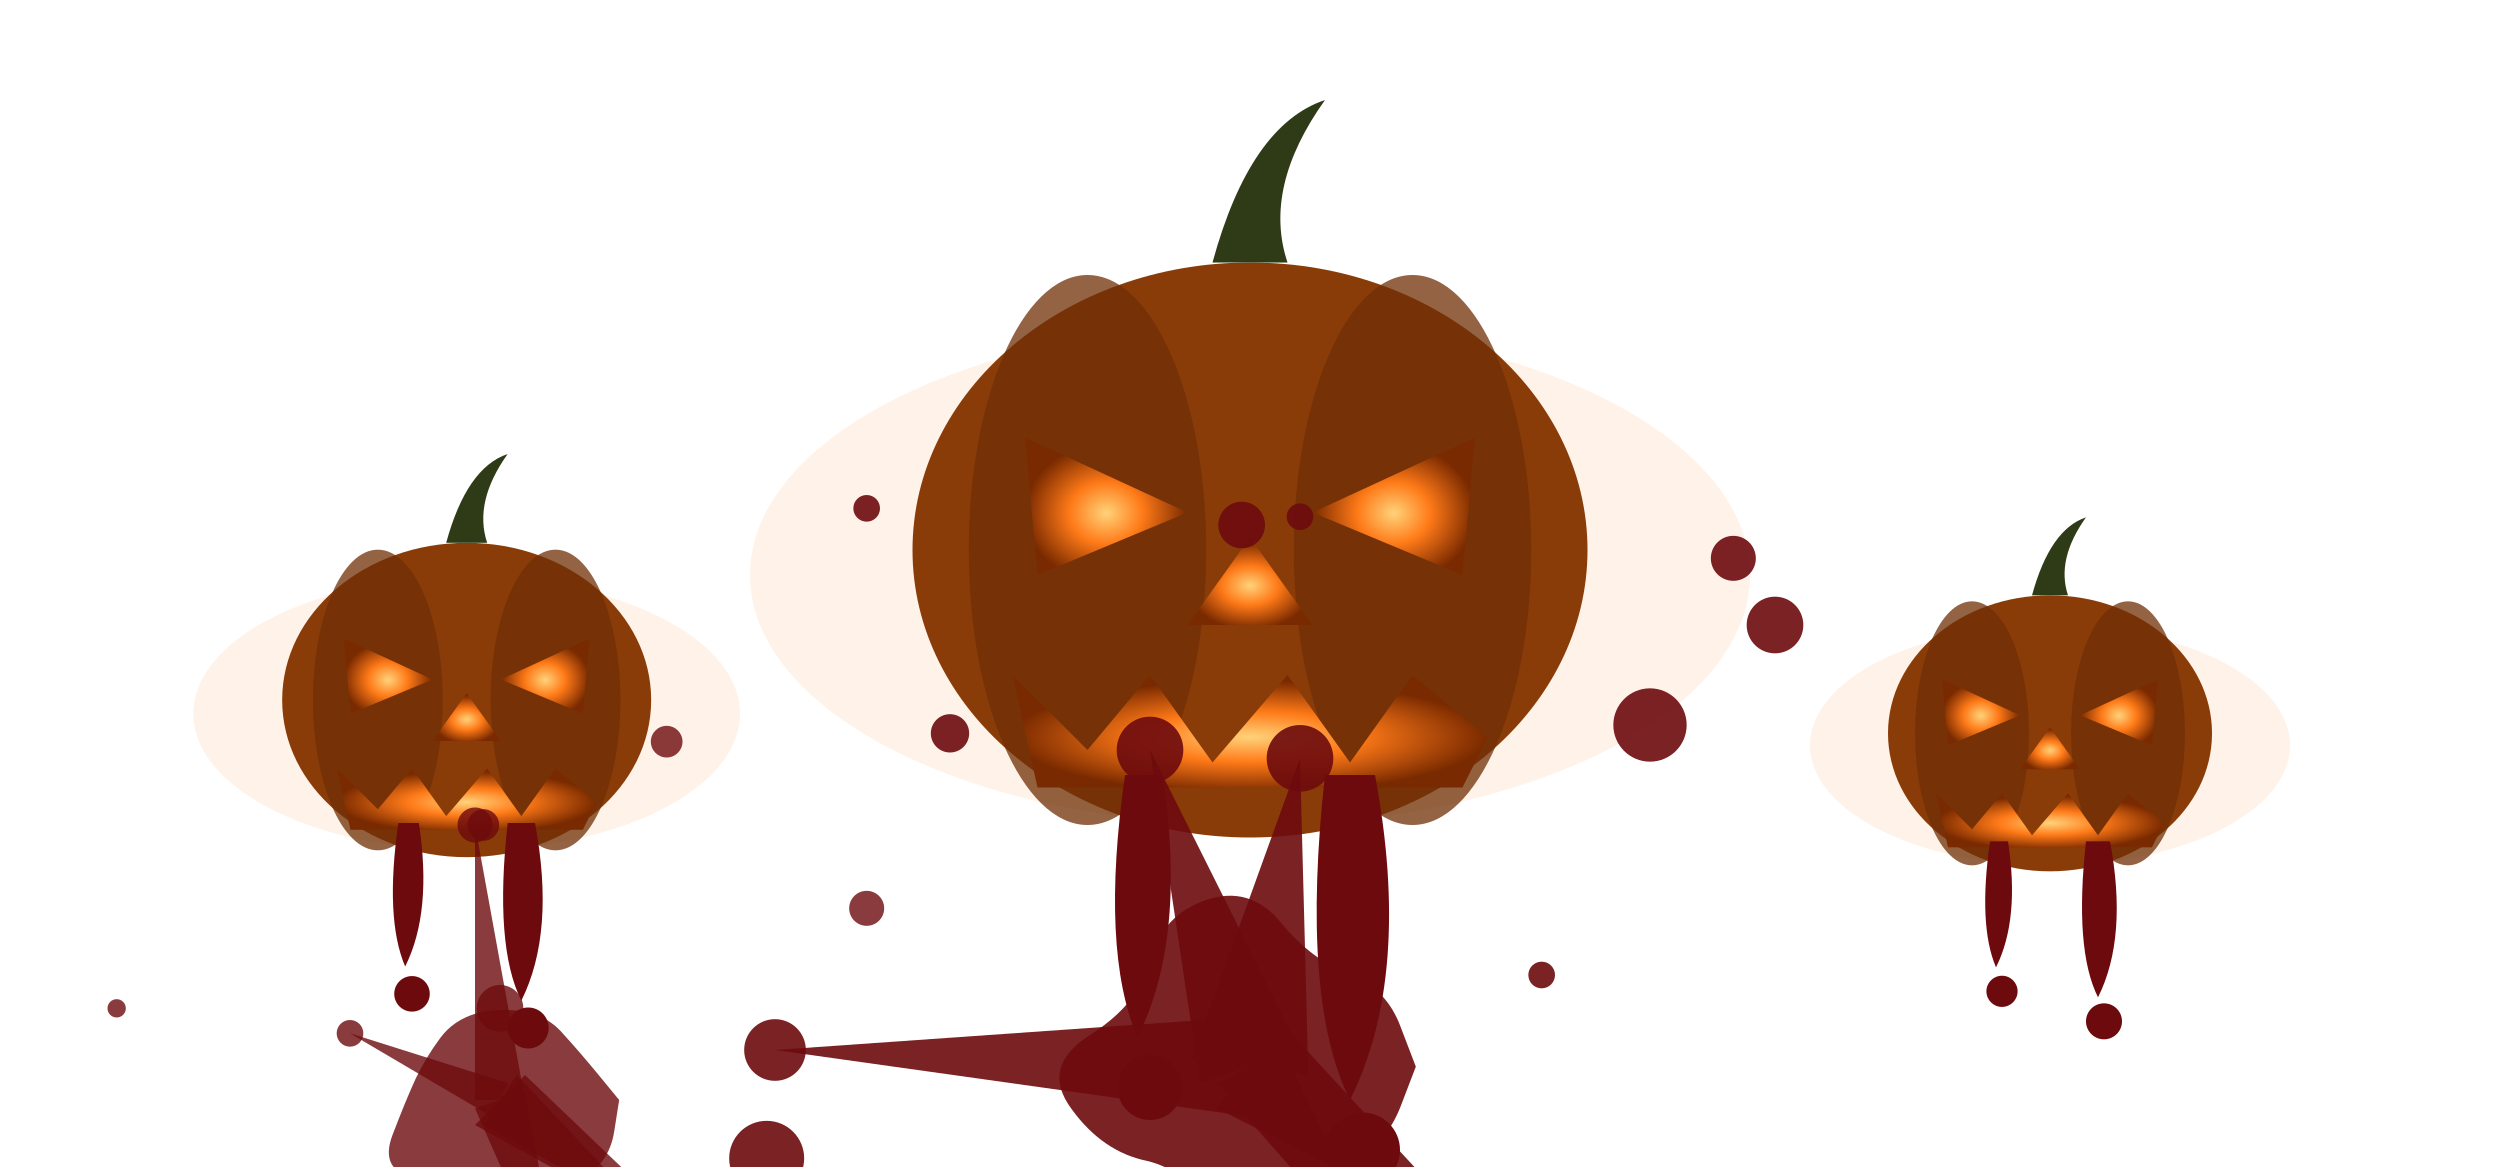
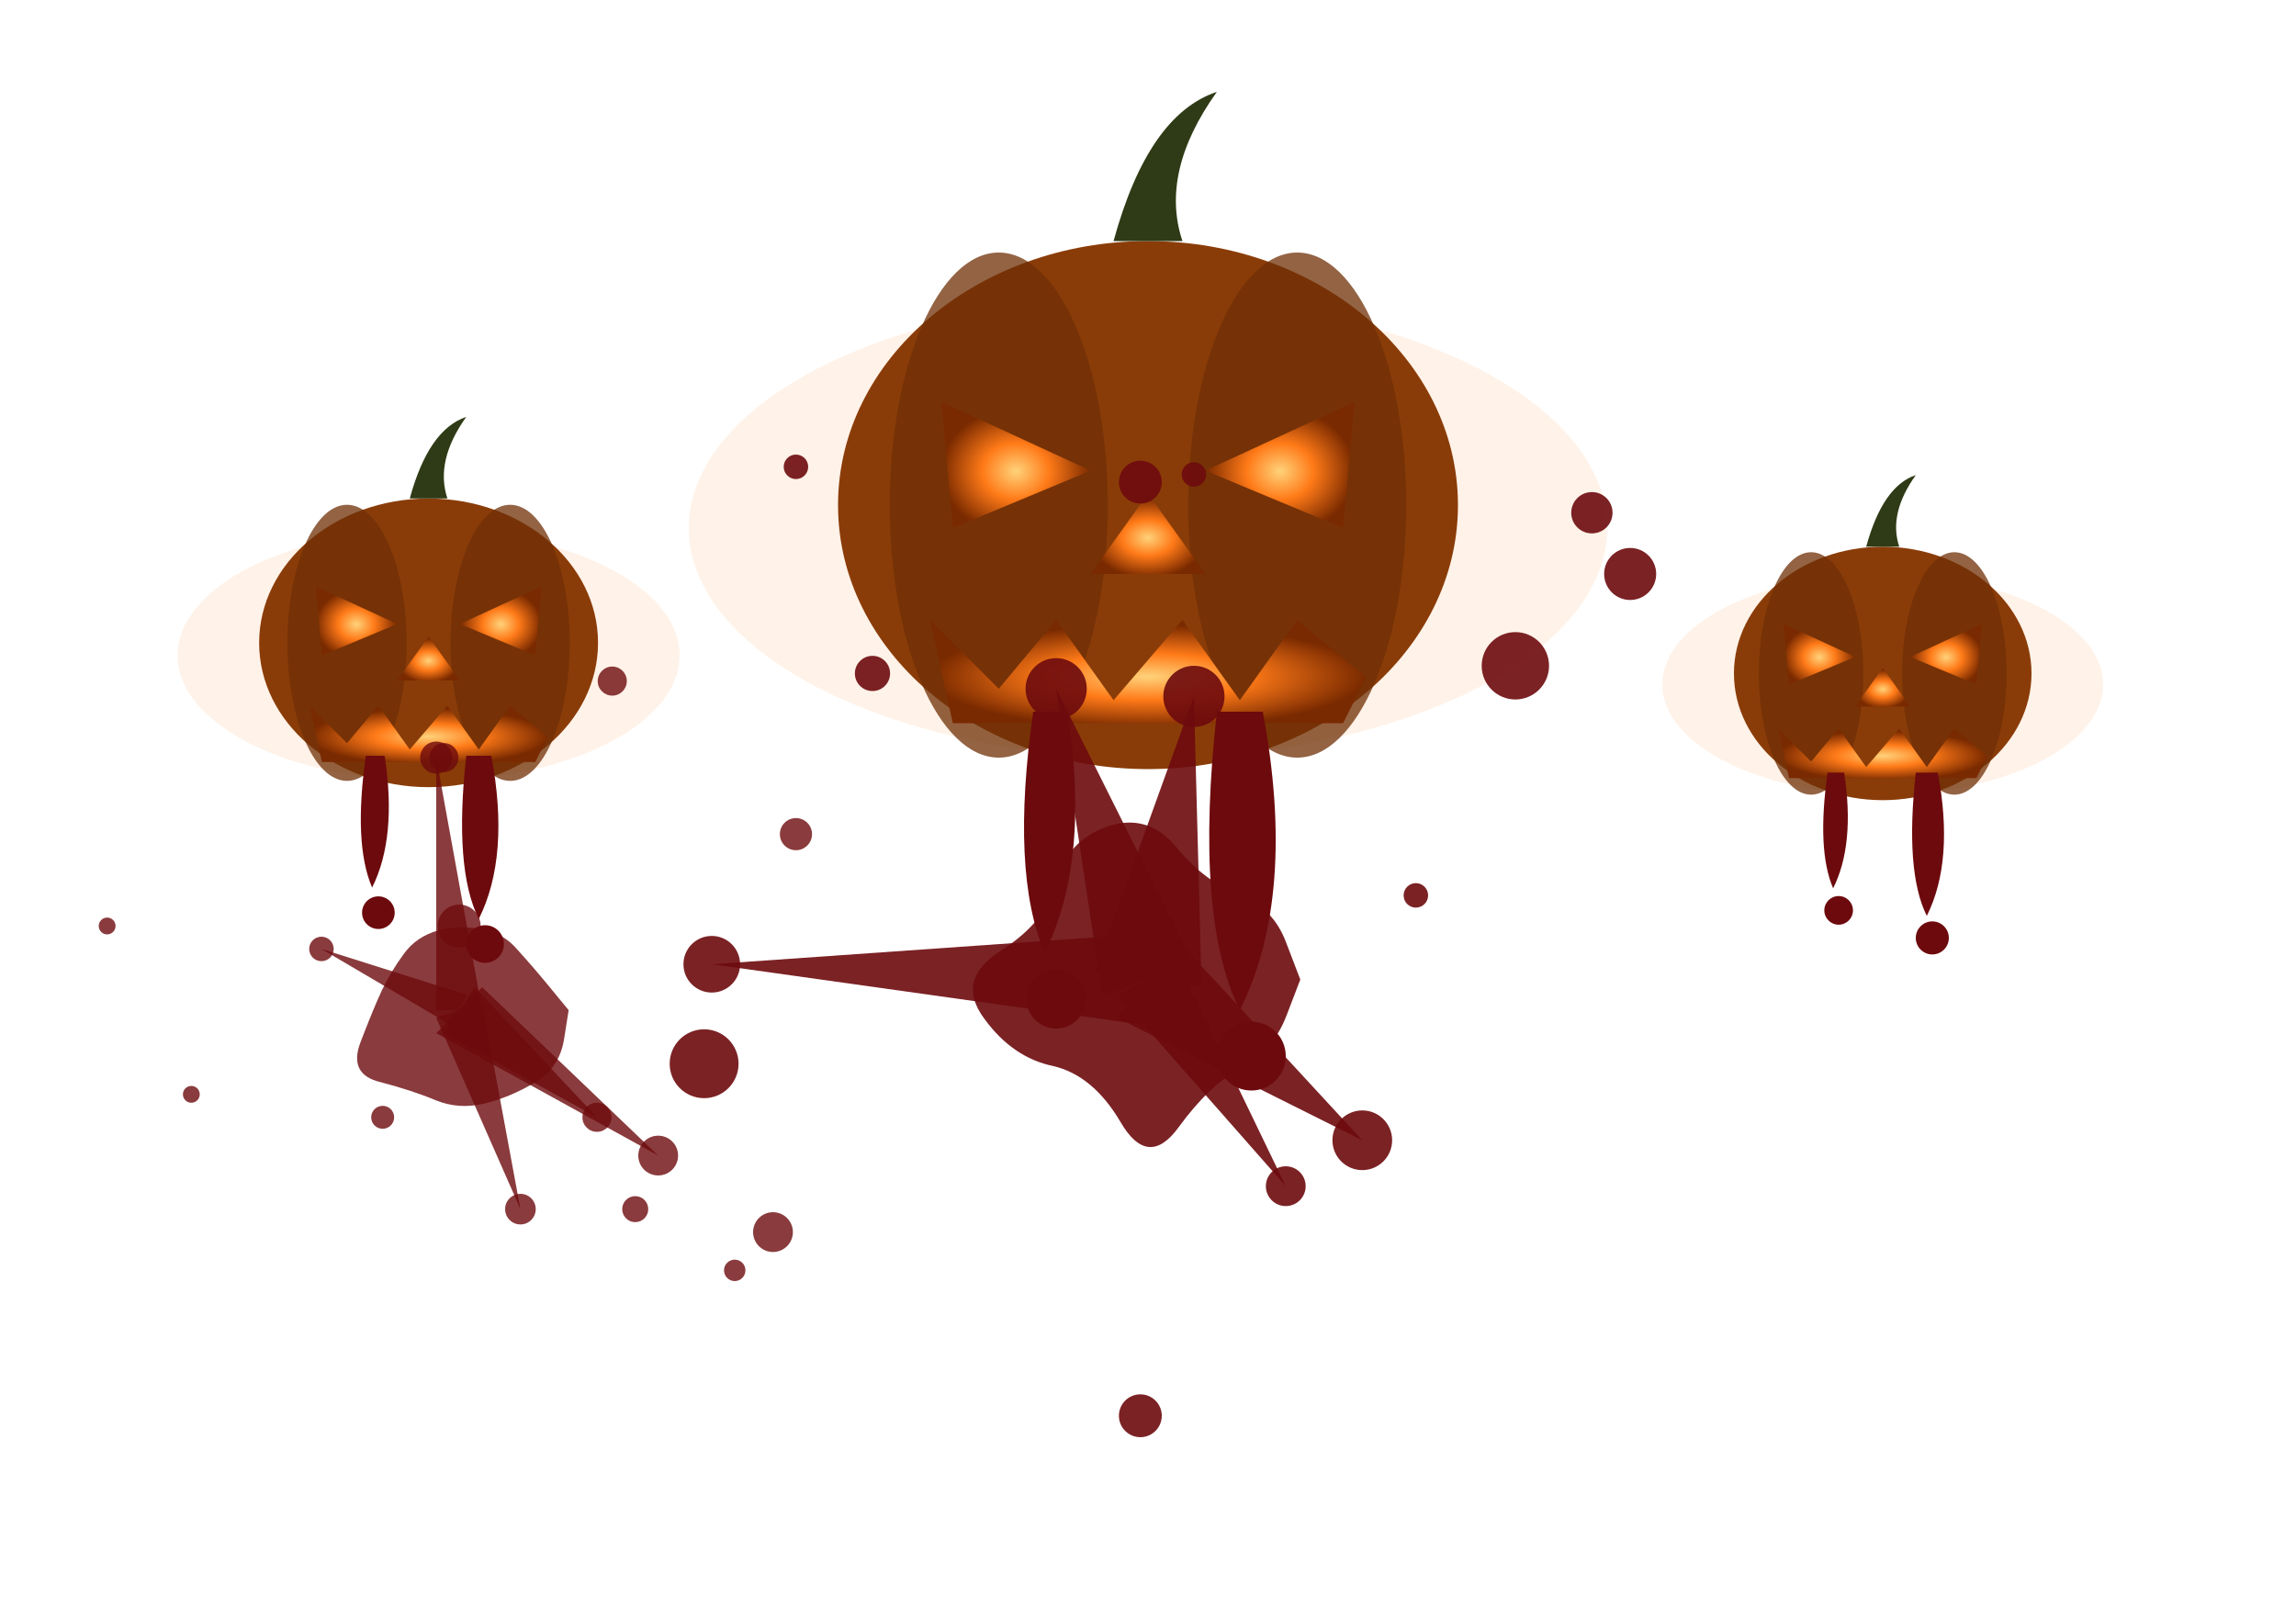
- <svg xmlns="http://www.w3.org/2000/svg" viewBox="0 0 300 140" width="300" height="140">
+ <svg xmlns="http://www.w3.org/2000/svg" viewBox="0 0 300 210" width="300" height="210">
  <defs>
    <radialGradient id="ld" cx=".5" cy=".55">
      <stop offset="0" stop-color="#ffd27a" />
      <stop offset=".45" stop-color="#ff7a18" />
      <stop offset="1" stop-color="#7a2a00" />
    </radialGradient>
  </defs>
  <g transform="translate(150,66) scale(1.5)">
    <ellipse cx="0" cy="2" rx="40" ry="20" fill="#ff7a18" opacity=".10" />
    <ellipse cx="0" cy="0" rx="27" ry="23" fill="#8a3c08" />
    <ellipse cx="-13" cy="0" rx="9.5" ry="22" fill="#6f2f06" opacity=".75" />
    <ellipse cx="13" cy="0" rx="9.5" ry="22" fill="#6f2f06" opacity=".75" />
    <path d="M-3 -23 q3 -11 9 -13 q-5 7 -3 13z" fill="#2f3b16" />
    <path d="M-18 -9 L-5 -3 L-17 2z" fill="url(#ld)" />
    <path d="M18 -9 L5 -3 L17 2z" fill="url(#ld)" />
    <path d="M0 -1 L5 6 L-5 6z" fill="url(#ld)" />
    <path d="M-19 10 L-13 16 L-8 10 L-3 17 L3 10 L8 17 L13 10 L19 15 L17 19 L-17 19z" fill="url(#ld)" />
    <path d="M-10 18 q-2 14 1 21 q4 -8 2 -21z" fill="#6d0a0d" />
    <path d="M6 18 q-2 18 2 26 q5 -10 2 -26z" fill="#6d0a0d" />
    <circle cx="-8" cy="43" r="2.6" fill="#6d0a0d" />
    <circle cx="9" cy="48" r="3" fill="#6d0a0d" />
  </g>
  <defs>
    <radialGradient id="le" cx=".5" cy=".55">
      <stop offset="0" stop-color="#ffd27a" />
      <stop offset=".45" stop-color="#ff7a18" />
      <stop offset="1" stop-color="#7a2a00" />
    </radialGradient>
  </defs>
  <g transform="translate(56,84) scale(0.82)">
    <ellipse cx="0" cy="2" rx="40" ry="20" fill="#ff7a18" opacity=".10" />
    <ellipse cx="0" cy="0" rx="27" ry="23" fill="#8a3c08" />
    <ellipse cx="-13" cy="0" rx="9.5" ry="22" fill="#6f2f06" opacity=".75" />
    <ellipse cx="13" cy="0" rx="9.5" ry="22" fill="#6f2f06" opacity=".75" />
    <path d="M-3 -23 q3 -11 9 -13 q-5 7 -3 13z" fill="#2f3b16" />
    <path d="M-18 -9 L-5 -3 L-17 2z" fill="url(#le)" />
    <path d="M18 -9 L5 -3 L17 2z" fill="url(#le)" />
    <path d="M0 -1 L5 6 L-5 6z" fill="url(#le)" />
    <path d="M-19 10 L-13 16 L-8 10 L-3 17 L3 10 L8 17 L13 10 L19 15 L17 19 L-17 19z" fill="url(#le)" />
    <path d="M-10 18 q-2 14 1 21 q4 -8 2 -21z" fill="#6d0a0d" />
    <path d="M6 18 q-2 18 2 26 q5 -10 2 -26z" fill="#6d0a0d" />
    <circle cx="-8" cy="43" r="2.6" fill="#6d0a0d" />
    <circle cx="9" cy="48" r="3" fill="#6d0a0d" />
  </g>
  <defs>
    <radialGradient id="lf" cx=".5" cy=".55">
      <stop offset="0" stop-color="#ffd27a" />
      <stop offset=".45" stop-color="#ff7a18" />
      <stop offset="1" stop-color="#7a2a00" />
    </radialGradient>
  </defs>
  <g transform="translate(246,88) scale(0.72)">
    <ellipse cx="0" cy="2" rx="40" ry="20" fill="#ff7a18" opacity=".10" />
    <ellipse cx="0" cy="0" rx="27" ry="23" fill="#8a3c08" />
    <ellipse cx="-13" cy="0" rx="9.5" ry="22" fill="#6f2f06" opacity=".75" />
    <ellipse cx="13" cy="0" rx="9.5" ry="22" fill="#6f2f06" opacity=".75" />
    <path d="M-3 -23 q3 -11 9 -13 q-5 7 -3 13z" fill="#2f3b16" />
    <path d="M-18 -9 L-5 -3 L-17 2z" fill="url(#lf)" />
    <path d="M18 -9 L5 -3 L17 2z" fill="url(#lf)" />
    <path d="M0 -1 L5 6 L-5 6z" fill="url(#lf)" />
    <path d="M-19 10 L-13 16 L-8 10 L-3 17 L3 10 L8 17 L13 10 L19 15 L17 19 L-17 19z" fill="url(#lf)" />
    <path d="M-10 18 q-2 14 1 21 q4 -8 2 -21z" fill="#6d0a0d" />
    <path d="M6 18 q-2 18 2 26 q5 -10 2 -26z" fill="#6d0a0d" />
    <circle cx="-8" cy="43" r="2.6" fill="#6d0a0d" />
    <circle cx="9" cy="48" r="3" fill="#6d0a0d" />
  </g>
  <path d="M169.9 128.0 Q169.9 128.0 168.1 132.7 Q166.3 137.4 162.1 139.6 Q158.0 141.8 154.0 147.3 Q150.0 152.8 146.4 146.6 Q142.8 140.5 137.6 139.3 Q132.3 138.2 128.6 133.1 Q124.8 128.0 130.8 124.2 Q136.8 120.4 138.1 115.1 Q139.5 109.8 144.7 108.0 Q150.0 106.2 153.7 110.7 Q157.4 115.2 161.9 116.9 Q166.4 118.6 168.1 123.3z" fill="#6d0a0d" opacity=".9" />
  <path d="M150 128 L156 126 L138 90 L144 130z" fill="#6d0a0d" opacity=".9" />
  <circle cx="138" cy="90" r="4.0" fill="#6d0a0d" opacity=".9" />
  <path d="M150 128 L146 130 L168 155 L154 126z" fill="#6d0a0d" opacity=".9" />
  <circle cx="168" cy="155" r="2.6" fill="#6d0a0d" opacity=".9" />
  <path d="M150 128 L150 122 L93 126 L150 134z" fill="#6d0a0d" opacity=".9" />
  <circle cx="93" cy="126" r="3.7" fill="#6d0a0d" opacity=".9" />
  <path d="M150 128 L157 129 L156 91 L143 127z" fill="#6d0a0d" opacity=".9" />
  <circle cx="156" cy="91" r="4.0" fill="#6d0a0d" opacity=".9" />
  <path d="M150 128 L146 133 L178 149 L154 123z" fill="#6d0a0d" opacity=".9" />
  <circle cx="178" cy="149" r="3.9" fill="#6d0a0d" opacity=".9" />
  <circle cx="185" cy="117" r="1.6" fill="#6d0a0d" opacity=".9" />
  <circle cx="114" cy="88" r="2.3" fill="#6d0a0d" opacity=".9" />
  <circle cx="198" cy="87" r="4.4" fill="#6d0a0d" opacity=".9" />
  <circle cx="208" cy="67" r="2.7" fill="#6d0a0d" opacity=".9" />
  <circle cx="149" cy="63" r="2.8" fill="#6d0a0d" opacity=".9" />
  <circle cx="213" cy="75" r="3.4" fill="#6d0a0d" opacity=".9" />
  <circle cx="92" cy="139" r="4.5" fill="#6d0a0d" opacity=".9" />
  <circle cx="104" cy="61" r="1.6" fill="#6d0a0d" opacity=".9" />
  <circle cx="156" cy="62" r="1.6" fill="#6d0a0d" opacity=".9" />
  <circle cx="149" cy="185" r="2.8" fill="#6d0a0d" opacity=".9" />
  <path d="M74.3 132.0 Q74.3 132.0 73.7 135.8 Q73.1 139.6 69.8 141.5 Q66.6 143.4 63.3 144.2 Q60.0 145.0 57.0 143.8 Q53.9 142.5 49.7 141.4 Q45.5 140.4 47.1 136.2 Q48.7 132.0 49.9 129.4 Q51.1 126.9 52.8 124.6 Q54.4 122.4 57.2 121.6 Q60.0 120.9 62.9 121.4 Q65.8 121.9 67.7 124.2 Q69.7 126.4 72.0 129.2z" fill="#6d0a0d" opacity=".8" />
  <path d="M60 132 L58 135 L78 146 L62 129z" fill="#6d0a0d" opacity=".8" />
  <circle cx="78" cy="146" r="1.9" fill="#6d0a0d" opacity=".8" />
  <path d="M60 132 L61 130 L42 124 L59 134z" fill="#6d0a0d" opacity=".8" />
  <circle cx="42" cy="124" r="1.6" fill="#6d0a0d" opacity=".8" />
  <path d="M60 132 L57 133 L68 158 L63 131z" fill="#6d0a0d" opacity=".8" />
  <circle cx="68" cy="158" r="2.0" fill="#6d0a0d" opacity=".8" />
  <path d="M60 132 L63 132 L57 99 L57 132z" fill="#6d0a0d" opacity=".8" />
  <circle cx="57" cy="99" r="2.1" fill="#6d0a0d" opacity=".8" />
  <path d="M60 132 L57 135 L86 151 L63 129z" fill="#6d0a0d" opacity=".8" />
  <circle cx="86" cy="151" r="2.6" fill="#6d0a0d" opacity=".8" />
  <circle cx="50" cy="146" r="1.5" fill="#6d0a0d" opacity=".8" />
  <circle cx="101" cy="161" r="2.6" fill="#6d0a0d" opacity=".8" />
  <circle cx="104" cy="109" r="2.1" fill="#6d0a0d" opacity=".8" />
  <circle cx="83" cy="158" r="1.7" fill="#6d0a0d" opacity=".8" />
  <circle cx="25" cy="143" r="1.1" fill="#6d0a0d" opacity=".8" />
  <circle cx="80" cy="89" r="1.9" fill="#6d0a0d" opacity=".8" />
  <circle cx="58" cy="99" r="1.9" fill="#6d0a0d" opacity=".8" />
  <circle cx="60" cy="121" r="2.8" fill="#6d0a0d" opacity=".8" />
  <circle cx="96" cy="166" r="1.4" fill="#6d0a0d" opacity=".8" />
  <circle cx="14" cy="121" r="1.1" fill="#6d0a0d" opacity=".8" />
</svg>
